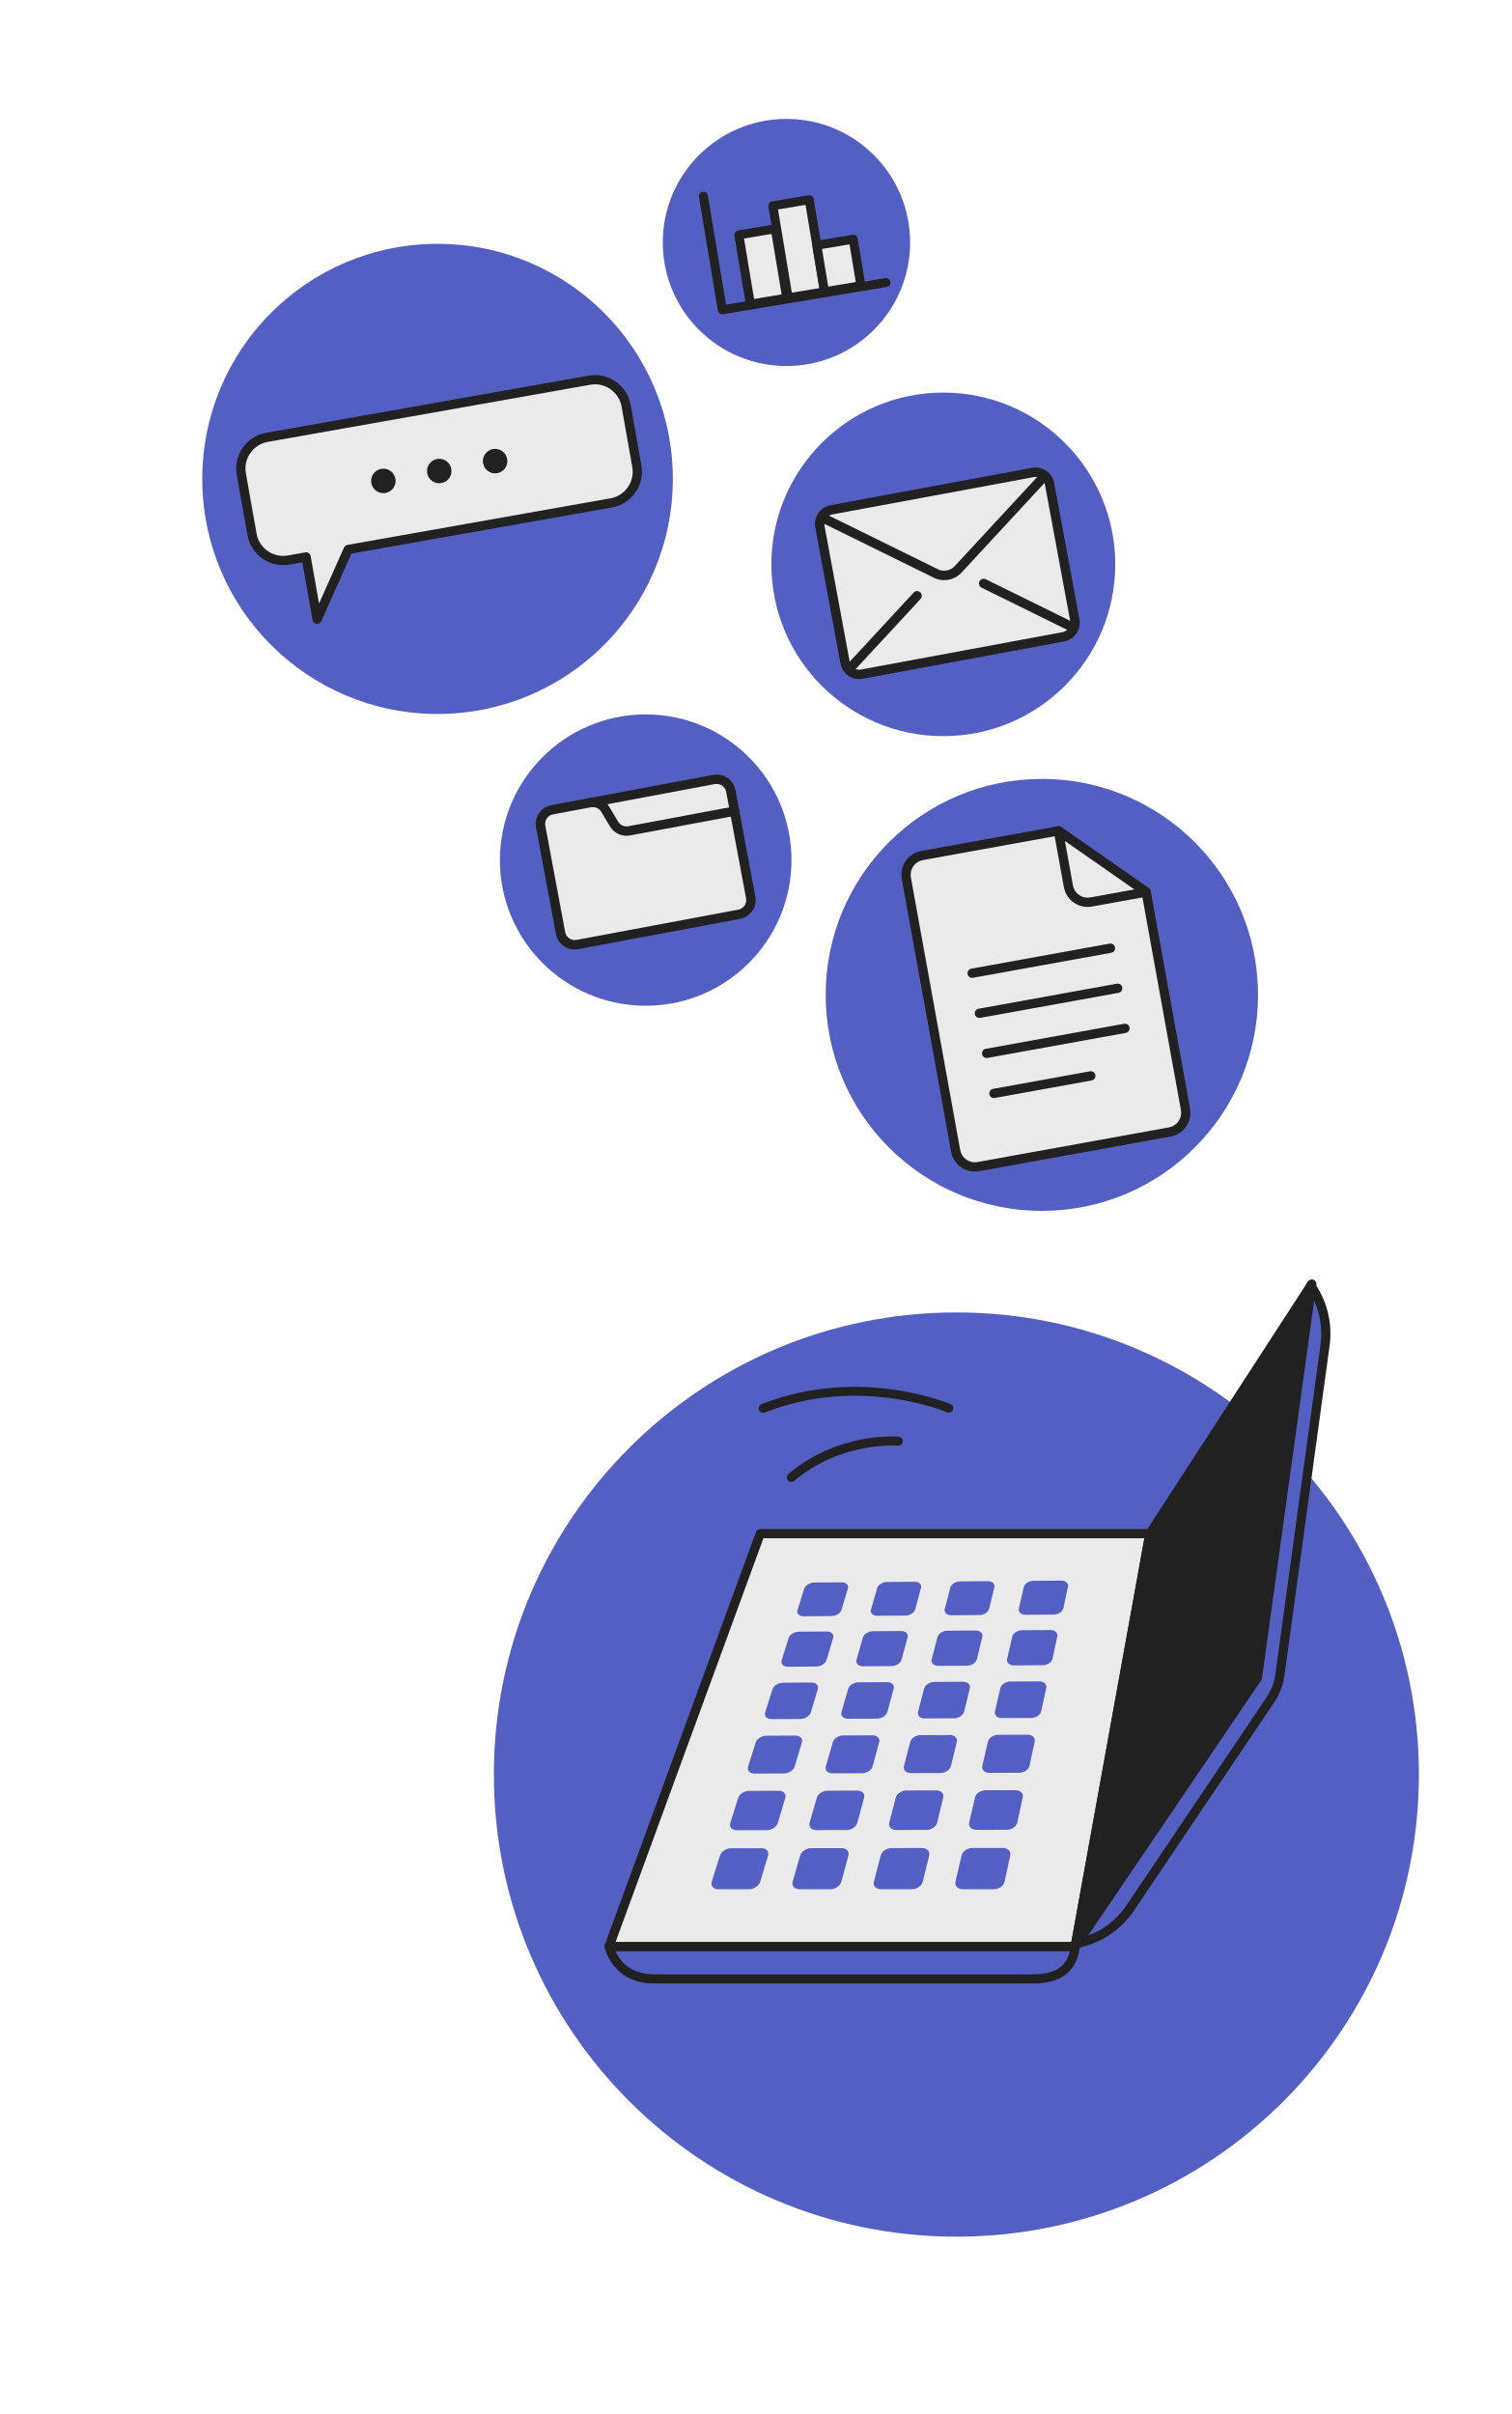
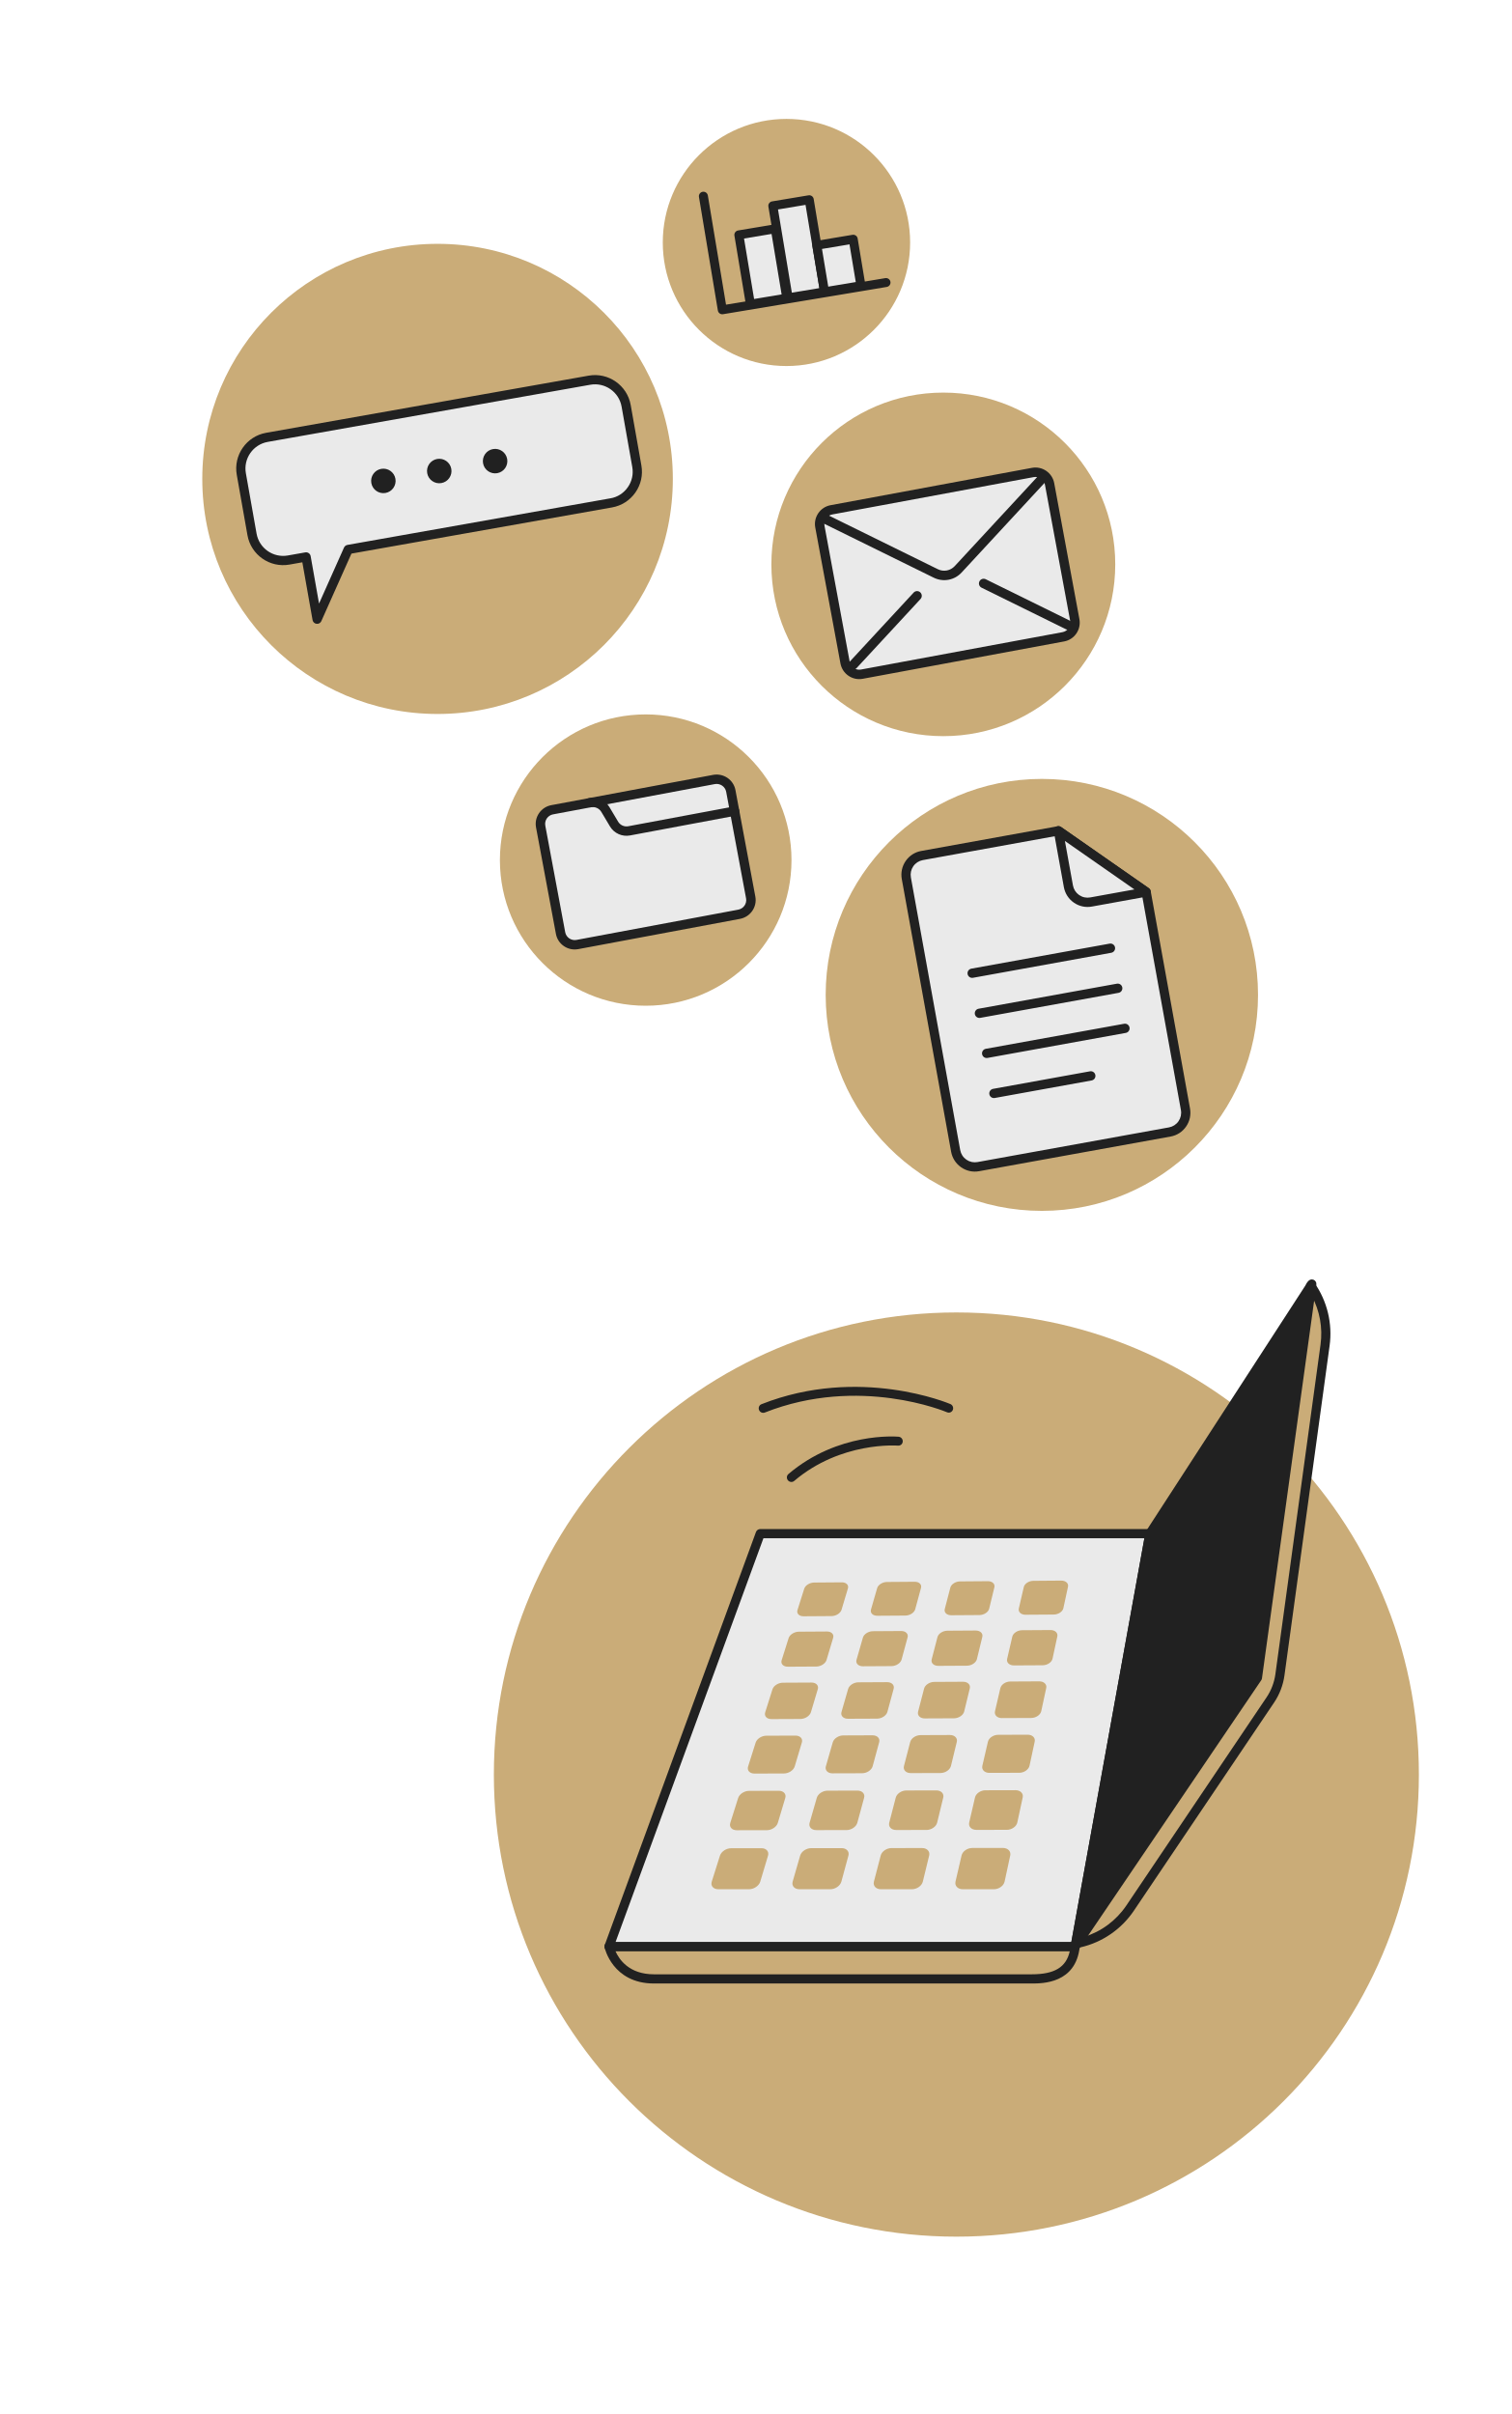
<svg xmlns="http://www.w3.org/2000/svg" width="340" height="543" viewBox="0 0 340 543" fill="none">
-   <path d="M215.143 503.109C272.606 503.109 319.189 456.571 319.189 399.164C319.189 341.757 272.606 295.219 215.143 295.219C157.681 295.219 111.098 341.757 111.098 399.164C111.098 456.571 157.681 503.109 215.143 503.109Z" fill="#545FC4" />
-   <path d="M285.78 382.363L254.239 429.186C251.573 433.144 247.513 435.941 242.876 437.016L242.227 437.167L294.855 289.16C297.577 293.065 298.731 297.858 298.084 302.579L287.926 376.734C287.651 378.752 286.916 380.677 285.78 382.363Z" fill="#545FC4" />
+   <path d="M215.143 503.109C272.606 503.109 319.189 456.571 319.189 399.164C319.189 341.757 272.606 295.219 215.143 295.219C157.681 295.219 111.098 341.757 111.098 399.164C111.098 456.571 157.681 503.109 215.143 503.109Z" fill="#caac78" />
+   <path d="M285.78 382.363L254.239 429.186C251.573 433.144 247.513 435.941 242.876 437.016L242.227 437.167L294.855 289.16C297.577 293.065 298.731 297.858 298.084 302.579L287.926 376.734C287.651 378.752 286.916 380.677 285.78 382.363Z" fill="#caac78" />
  <path d="M242.224 438.201C241.934 438.201 241.653 438.078 241.455 437.855C241.205 437.572 241.129 437.176 241.256 436.82L293.885 288.813C294.014 288.449 294.336 288.189 294.717 288.136C295.106 288.085 295.478 288.252 295.698 288.568C298.578 292.699 299.788 297.726 299.102 302.721L288.946 376.876C288.65 379.038 287.85 381.136 286.633 382.942L255.09 429.765C252.27 433.954 248.013 436.887 243.105 438.024L242.456 438.175C242.38 438.193 242.302 438.201 242.224 438.201ZM295.104 291.532L243.844 435.687C247.733 434.496 251.089 432.016 253.386 428.607L284.928 381.784C285.969 380.239 286.653 378.444 286.907 376.595L297.064 302.44C297.581 298.657 296.888 294.854 295.104 291.532Z" fill="#212121" />
-   <path d="M147.116 445.131H232.076C236.915 445.131 241.217 443.781 241.867 437.842C236.109 437.842 137.012 437.842 137.012 437.842C137.012 437.842 138.513 445.131 147.116 445.131Z" fill="#545FC4" />
+   <path d="M147.116 445.131H232.076C236.915 445.131 241.217 443.781 241.867 437.842C236.109 437.842 137.012 437.842 137.012 437.842C137.012 437.842 138.513 445.131 147.116 445.131Z" fill="#caac78" />
  <path d="M232.076 446.164H147.115C137.783 446.164 136.019 438.132 136.002 438.05C135.939 437.746 136.016 437.429 136.212 437.188C136.406 436.947 136.701 436.807 137.01 436.807H241.866C242.158 436.807 242.437 436.932 242.633 437.151C242.828 437.37 242.921 437.661 242.889 437.954C241.992 446.164 234.529 446.164 232.076 446.164ZM138.444 438.875C139.269 440.756 141.52 444.097 147.115 444.097H232.076C237.222 444.097 239.857 442.52 240.659 438.875H138.444Z" fill="#212121" />
  <path d="M137.008 437.842H241.863L258.668 344.975H171.018L137.008 437.842Z" fill="#EAEAEA" />
  <path d="M241.866 438.876H137.01C136.673 438.876 136.358 438.71 136.165 438.433C135.973 438.156 135.928 437.802 136.044 437.485L170.056 344.618C170.205 344.211 170.591 343.941 171.021 343.941H258.669C258.975 343.941 259.264 344.077 259.46 344.312C259.656 344.548 259.738 344.858 259.682 345.159L242.88 438.026C242.789 438.518 242.363 438.876 241.866 438.876ZM138.485 436.808H241.006L257.436 346.009H171.739L138.485 436.808Z" fill="#212121" />
  <path d="M282.869 377.37L241.867 437.841L258.672 344.974L295.103 288.822L282.869 377.37Z" fill="#212121" />
  <path d="M241.869 438.875C241.739 438.875 241.606 438.85 241.479 438.798C241.028 438.613 240.77 438.137 240.856 437.657L257.66 344.79C257.685 344.654 257.736 344.525 257.81 344.41L294.241 288.258C294.503 287.852 295.015 287.686 295.464 287.854C295.916 288.024 296.19 288.485 296.124 288.964L283.891 377.511C283.869 377.669 283.811 377.819 283.722 377.951L242.721 438.422C242.524 438.713 242.202 438.875 241.869 438.875ZM259.649 345.364L243.75 433.232L281.884 376.988L293.45 293.264L259.649 345.364ZM282.87 377.37H282.881H282.87Z" fill="#212121" />
-   <path d="M218.705 415.683L225.61 415.675C226.721 415.674 227.459 416.428 227.258 417.362L225.995 423.234C225.79 424.187 224.71 424.962 223.584 424.962H216.583C215.458 424.962 214.727 424.188 214.948 423.236L216.308 417.372C216.524 416.438 217.596 415.684 218.705 415.683ZM198.117 417.387L196.595 423.24C196.348 424.19 197.054 424.963 198.174 424.963H205.148C206.269 424.963 207.366 424.19 207.598 423.238L209.023 417.378C209.249 416.446 208.536 415.694 207.43 415.695L200.553 415.702C199.449 415.702 198.358 416.456 198.117 417.387ZM179.998 417.403L178.316 423.243C178.044 424.191 178.725 424.962 179.84 424.962H186.785C187.902 424.962 189.017 424.19 189.274 423.241L190.859 417.393C191.112 416.463 190.422 415.713 189.32 415.714L182.471 415.721C181.374 415.722 180.266 416.473 179.998 417.403ZM161.956 417.417L160.115 423.246C159.816 424.193 160.473 424.962 161.583 424.962H168.499C169.611 424.962 170.743 424.192 171.027 423.244L172.772 417.408C173.05 416.48 172.385 415.73 171.288 415.731L164.467 415.738C163.372 415.741 162.248 416.491 161.956 417.417ZM219.333 404.324L218.028 409.953C217.816 410.867 218.536 411.609 219.638 411.607L226.5 411.597C227.603 411.595 228.658 410.851 228.855 409.935L230.066 404.298C230.259 403.402 229.532 402.679 228.444 402.681L221.675 402.698C220.59 402.702 219.541 403.427 219.333 404.324ZM201.501 404.365L200.04 409.984C199.804 410.896 200.5 411.636 201.597 411.635L208.431 411.625C209.53 411.623 210.602 410.88 210.823 409.967L212.191 404.341C212.408 403.446 211.705 402.726 210.621 402.728L203.88 402.744C202.798 402.746 201.734 403.471 201.501 404.365ZM183.74 404.406L182.126 410.014C181.864 410.925 182.537 411.663 183.629 411.662L190.436 411.652C191.531 411.65 192.62 410.907 192.867 409.997L194.389 404.382C194.631 403.489 193.952 402.77 192.872 402.772L186.157 402.789C185.078 402.791 183.997 403.514 183.74 404.406ZM166.05 404.447L164.283 410.044C163.996 410.953 164.645 411.69 165.733 411.689L172.513 411.679C173.603 411.676 174.708 410.936 174.98 410.027L176.656 404.423C176.923 403.532 176.266 402.813 175.19 402.816L168.502 402.832C167.429 402.835 166.331 403.557 166.05 404.447ZM222.24 391.79L220.985 397.2C220.781 398.078 221.492 398.789 222.571 398.786L229.299 398.766C230.381 398.763 231.412 398.045 231.601 397.167L232.765 391.751C232.951 390.89 232.235 390.196 231.168 390.201L224.53 390.226C223.464 390.231 222.44 390.929 222.24 391.79ZM204.753 391.855L203.35 397.255C203.122 398.131 203.809 398.84 204.885 398.837L211.586 398.818C212.664 398.814 213.711 398.099 213.924 397.222L215.238 391.816C215.447 390.956 214.754 390.265 213.691 390.269L207.079 390.295C206.017 390.299 204.976 390.996 204.753 391.855ZM187.335 391.92L185.784 397.31C185.531 398.184 186.195 398.892 187.267 398.889L193.941 398.869C195.015 398.866 196.077 398.152 196.315 397.276L197.778 391.881C198.01 391.023 197.34 390.333 196.281 390.337L189.695 390.363C188.638 390.367 187.581 391.063 187.335 391.92ZM169.985 391.985L168.286 397.363C168.01 398.237 168.652 398.943 169.719 398.94L176.367 398.92C177.435 398.917 178.515 398.204 178.777 397.33L180.387 391.945C180.643 391.088 179.994 390.399 178.939 390.403L172.379 390.429C171.327 390.434 170.254 391.13 169.985 391.985ZM225.034 379.742L223.827 384.943C223.632 385.787 224.331 386.468 225.39 386.464L231.988 386.435C233.049 386.431 234.057 385.741 234.238 384.895L235.358 379.688C235.536 378.86 234.831 378.194 233.784 378.2L227.274 378.234C226.228 378.241 225.225 378.915 225.034 379.742ZM207.879 379.83L206.53 385.021C206.31 385.864 206.988 386.545 208.043 386.54L214.615 386.511C215.673 386.506 216.696 385.817 216.901 384.974L218.165 379.776C218.365 378.949 217.683 378.284 216.639 378.29L210.153 378.325C209.111 378.331 208.093 379.003 207.879 379.83ZM190.79 379.916L189.299 385.099C189.057 385.94 189.712 386.619 190.763 386.615L197.309 386.587C198.363 386.583 199.401 385.895 199.63 385.053L201.037 379.865C201.26 379.039 200.599 378.376 199.56 378.381L193.098 378.416C192.061 378.42 191.028 379.092 190.79 379.916ZM173.768 380.002L172.134 385.175C171.869 386.015 172.503 386.693 173.549 386.688L180.07 386.66C181.119 386.656 182.174 385.969 182.425 385.129L183.973 379.949C184.219 379.126 183.58 378.463 182.544 378.469L176.107 378.503C175.075 378.51 174.027 379.179 173.768 380.002ZM227.721 368.151L226.56 373.156C226.372 373.968 227.062 374.622 228.1 374.617L234.573 374.581C235.614 374.575 236.6 373.91 236.775 373.097L237.853 368.087C238.024 367.29 237.33 366.65 236.302 366.657L229.913 366.699C228.887 366.705 227.907 367.354 227.721 368.151ZM210.887 368.258L209.588 373.255C209.377 374.065 210.045 374.719 211.08 374.713L217.529 374.677C218.565 374.671 219.567 374.007 219.763 373.196L220.979 368.194C221.173 367.399 220.499 366.761 219.475 366.767L213.109 366.808C212.089 366.815 211.094 367.464 210.887 368.258ZM194.115 368.365L192.679 373.353C192.447 374.162 193.093 374.815 194.125 374.809L200.549 374.773C201.581 374.767 202.597 374.104 202.818 373.294L204.171 368.301C204.386 367.506 203.734 366.869 202.715 366.876L196.373 366.917C195.354 366.924 194.344 367.572 194.115 368.365ZM177.407 368.472L175.836 373.451C175.58 374.258 176.206 374.911 177.234 374.904L183.633 374.868C184.663 374.862 185.693 374.201 185.935 373.392L187.425 368.408C187.662 367.616 187.031 366.979 186.015 366.986L179.697 367.027C178.682 367.034 177.658 367.68 177.407 368.472ZM230.309 356.991L229.191 361.811C229.01 362.592 229.69 363.222 230.71 363.215L237.063 363.17C238.084 363.163 239.05 362.521 239.217 361.739L240.255 356.914C240.42 356.146 239.736 355.532 238.728 355.539L232.454 355.588C231.447 355.598 230.487 356.224 230.309 356.991ZM213.783 357.117L212.532 361.929C212.329 362.709 212.988 363.338 214.004 363.33L220.334 363.287C221.352 363.28 222.331 362.639 222.521 361.858L223.692 357.042C223.879 356.275 223.215 355.662 222.21 355.669L215.961 355.718C214.956 355.726 213.981 356.353 213.783 357.117ZM197.318 357.244L195.935 362.047C195.711 362.826 196.349 363.453 197.361 363.446L203.667 363.403C204.681 363.395 205.675 362.757 205.886 361.976L207.19 357.168C207.398 356.403 206.754 355.79 205.752 355.798L199.526 355.846C198.525 355.854 197.537 356.479 197.318 357.244ZM180.913 357.369L179.398 362.164C179.152 362.943 179.771 363.569 180.779 363.562L187.061 363.518C188.071 363.511 189.08 362.873 189.312 362.094L190.747 357.294C190.976 356.53 190.352 355.918 189.354 355.927L183.151 355.975C182.156 355.982 181.153 356.606 180.913 357.369Z" fill="#545FC4" />
-   <path d="M98.431 160.6C127.663 160.6 151.359 136.927 151.359 107.724C151.359 78.521 127.663 54.848 98.431 54.848C69.2 54.848 45.504 78.521 45.504 107.724C45.504 136.927 69.2 160.6 98.431 160.6Z" fill="#545FC4" />
+   <path d="M218.705 415.683L225.61 415.675C226.721 415.674 227.459 416.428 227.258 417.362L225.995 423.234C225.79 424.187 224.71 424.962 223.584 424.962H216.583C215.458 424.962 214.727 424.188 214.948 423.236L216.308 417.372C216.524 416.438 217.596 415.684 218.705 415.683ZM198.117 417.387L196.595 423.24C196.348 424.19 197.054 424.963 198.174 424.963H205.148C206.269 424.963 207.366 424.19 207.598 423.238L209.023 417.378C209.249 416.446 208.536 415.694 207.43 415.695L200.553 415.702C199.449 415.702 198.358 416.456 198.117 417.387ZM179.998 417.403L178.316 423.243C178.044 424.191 178.725 424.962 179.84 424.962H186.785C187.902 424.962 189.017 424.19 189.274 423.241L190.859 417.393C191.112 416.463 190.422 415.713 189.32 415.714L182.471 415.721C181.374 415.722 180.266 416.473 179.998 417.403ZM161.956 417.417L160.115 423.246C159.816 424.193 160.473 424.962 161.583 424.962H168.499C169.611 424.962 170.743 424.192 171.027 423.244L172.772 417.408C173.05 416.48 172.385 415.73 171.288 415.731L164.467 415.738C163.372 415.741 162.248 416.491 161.956 417.417ZM219.333 404.324L218.028 409.953C217.816 410.867 218.536 411.609 219.638 411.607L226.5 411.597C227.603 411.595 228.658 410.851 228.855 409.935L230.066 404.298C230.259 403.402 229.532 402.679 228.444 402.681L221.675 402.698C220.59 402.702 219.541 403.427 219.333 404.324ZM201.501 404.365L200.04 409.984C199.804 410.896 200.5 411.636 201.597 411.635L208.431 411.625C209.53 411.623 210.602 410.88 210.823 409.967L212.191 404.341C212.408 403.446 211.705 402.726 210.621 402.728L203.88 402.744C202.798 402.746 201.734 403.471 201.501 404.365ZM183.74 404.406L182.126 410.014C181.864 410.925 182.537 411.663 183.629 411.662L190.436 411.652C191.531 411.65 192.62 410.907 192.867 409.997L194.389 404.382C194.631 403.489 193.952 402.77 192.872 402.772L186.157 402.789C185.078 402.791 183.997 403.514 183.74 404.406ZM166.05 404.447L164.283 410.044C163.996 410.953 164.645 411.69 165.733 411.689L172.513 411.679C173.603 411.676 174.708 410.936 174.98 410.027L176.656 404.423C176.923 403.532 176.266 402.813 175.19 402.816L168.502 402.832C167.429 402.835 166.331 403.557 166.05 404.447ZM222.24 391.79L220.985 397.2C220.781 398.078 221.492 398.789 222.571 398.786L229.299 398.766C230.381 398.763 231.412 398.045 231.601 397.167L232.765 391.751C232.951 390.89 232.235 390.196 231.168 390.201L224.53 390.226C223.464 390.231 222.44 390.929 222.24 391.79ZM204.753 391.855L203.35 397.255C203.122 398.131 203.809 398.84 204.885 398.837L211.586 398.818C212.664 398.814 213.711 398.099 213.924 397.222L215.238 391.816C215.447 390.956 214.754 390.265 213.691 390.269L207.079 390.295C206.017 390.299 204.976 390.996 204.753 391.855ZM187.335 391.92L185.784 397.31C185.531 398.184 186.195 398.892 187.267 398.889L193.941 398.869C195.015 398.866 196.077 398.152 196.315 397.276L197.778 391.881C198.01 391.023 197.34 390.333 196.281 390.337L189.695 390.363C188.638 390.367 187.581 391.063 187.335 391.92ZM169.985 391.985L168.286 397.363C168.01 398.237 168.652 398.943 169.719 398.94L176.367 398.92C177.435 398.917 178.515 398.204 178.777 397.33L180.387 391.945C180.643 391.088 179.994 390.399 178.939 390.403L172.379 390.429C171.327 390.434 170.254 391.13 169.985 391.985ZM225.034 379.742L223.827 384.943C223.632 385.787 224.331 386.468 225.39 386.464L231.988 386.435C233.049 386.431 234.057 385.741 234.238 384.895L235.358 379.688C235.536 378.86 234.831 378.194 233.784 378.2L227.274 378.234C226.228 378.241 225.225 378.915 225.034 379.742ZM207.879 379.83L206.53 385.021C206.31 385.864 206.988 386.545 208.043 386.54L214.615 386.511C215.673 386.506 216.696 385.817 216.901 384.974L218.165 379.776C218.365 378.949 217.683 378.284 216.639 378.29L210.153 378.325C209.111 378.331 208.093 379.003 207.879 379.83ZM190.79 379.916L189.299 385.099C189.057 385.94 189.712 386.619 190.763 386.615L197.309 386.587C198.363 386.583 199.401 385.895 199.63 385.053L201.037 379.865C201.26 379.039 200.599 378.376 199.56 378.381L193.098 378.416C192.061 378.42 191.028 379.092 190.79 379.916ZM173.768 380.002L172.134 385.175C171.869 386.015 172.503 386.693 173.549 386.688L180.07 386.66C181.119 386.656 182.174 385.969 182.425 385.129L183.973 379.949C184.219 379.126 183.58 378.463 182.544 378.469L176.107 378.503C175.075 378.51 174.027 379.179 173.768 380.002ZM227.721 368.151L226.56 373.156C226.372 373.968 227.062 374.622 228.1 374.617L234.573 374.581C235.614 374.575 236.6 373.91 236.775 373.097L237.853 368.087C238.024 367.29 237.33 366.65 236.302 366.657L229.913 366.699C228.887 366.705 227.907 367.354 227.721 368.151ZM210.887 368.258L209.588 373.255C209.377 374.065 210.045 374.719 211.08 374.713L217.529 374.677C218.565 374.671 219.567 374.007 219.763 373.196L220.979 368.194C221.173 367.399 220.499 366.761 219.475 366.767L213.109 366.808C212.089 366.815 211.094 367.464 210.887 368.258ZM194.115 368.365L192.679 373.353C192.447 374.162 193.093 374.815 194.125 374.809L200.549 374.773C201.581 374.767 202.597 374.104 202.818 373.294L204.171 368.301C204.386 367.506 203.734 366.869 202.715 366.876L196.373 366.917C195.354 366.924 194.344 367.572 194.115 368.365ZM177.407 368.472L175.836 373.451C175.58 374.258 176.206 374.911 177.234 374.904L183.633 374.868C184.663 374.862 185.693 374.201 185.935 373.392L187.425 368.408C187.662 367.616 187.031 366.979 186.015 366.986L179.697 367.027C178.682 367.034 177.658 367.68 177.407 368.472ZM230.309 356.991L229.191 361.811C229.01 362.592 229.69 363.222 230.71 363.215L237.063 363.17C238.084 363.163 239.05 362.521 239.217 361.739L240.255 356.914C240.42 356.146 239.736 355.532 238.728 355.539L232.454 355.588C231.447 355.598 230.487 356.224 230.309 356.991ZM213.783 357.117L212.532 361.929C212.329 362.709 212.988 363.338 214.004 363.33L220.334 363.287C221.352 363.28 222.331 362.639 222.521 361.858L223.692 357.042C223.879 356.275 223.215 355.662 222.21 355.669L215.961 355.718C214.956 355.726 213.981 356.353 213.783 357.117ZM197.318 357.244L195.935 362.047C195.711 362.826 196.349 363.453 197.361 363.446L203.667 363.403C204.681 363.395 205.675 362.757 205.886 361.976L207.19 357.168C207.398 356.403 206.754 355.79 205.752 355.798L199.526 355.846C198.525 355.854 197.537 356.479 197.318 357.244ZM180.913 357.369L179.398 362.164C179.152 362.943 179.771 363.569 180.779 363.562L187.061 363.518C188.071 363.511 189.08 362.873 189.312 362.094L190.747 357.294C190.976 356.53 190.352 355.918 189.354 355.927L183.151 355.975C182.156 355.982 181.153 356.606 180.913 357.369Z" fill="#caac78" />
+   <path d="M98.431 160.6C127.663 160.6 151.359 136.927 151.359 107.724C151.359 78.521 127.663 54.848 98.431 54.848C69.2 54.848 45.504 78.521 45.504 107.724C45.504 136.927 69.2 160.6 98.431 160.6Z" fill="#caac78" />
  <path d="M213.961 317.607C213.696 317.773 213.356 317.81 213.043 317.673C212.848 317.589 193.313 309.328 172.052 317.732C171.542 317.934 170.961 317.678 170.752 317.161C170.544 316.644 170.785 316.056 171.296 315.859C193.338 307.144 213.6 315.741 213.802 315.828C214.31 316.049 214.552 316.641 214.343 317.151C214.262 317.347 214.127 317.503 213.961 317.607Z" fill="#212121" />
  <path d="M202.621 325.034C202.447 325.143 202.237 325.198 202.016 325.178C201.888 325.168 189.185 324.176 178.661 333.117C178.248 333.47 177.615 333.411 177.255 332.984C176.896 332.557 176.944 331.923 177.362 331.568C188.526 322.081 201.604 323.126 202.155 323.175C202.703 323.224 203.117 323.711 203.078 324.264C203.056 324.596 202.877 324.874 202.621 325.034Z" fill="#212121" />
  <path d="M132.615 85.521L60.054 98.376C56.187 99.062 53.606 102.753 54.291 106.621L56.695 120.209C57.38 124.077 61.071 126.657 64.938 125.972L68.861 125.278L71.341 139.286L78.338 123.599L137.5 113.118C141.368 112.432 143.949 108.742 143.265 104.873L140.86 91.285C140.174 87.416 136.483 84.835 132.615 85.521Z" fill="#EAEAEA" />
  <path d="M71.519 140.309C71.419 140.327 71.314 140.33 71.209 140.318C70.755 140.262 70.391 139.917 70.312 139.467L68.014 126.483L65.116 126.997C60.69 127.781 56.451 124.817 55.667 120.39L53.262 106.803C52.481 102.382 55.436 98.148 59.852 97.355C59.858 97.354 59.863 97.353 59.87 97.352L132.431 84.496C136.857 83.713 141.096 86.676 141.88 91.103L144.284 104.691C144.664 106.834 144.186 108.999 142.937 110.784C141.694 112.563 139.832 113.755 137.695 114.138C137.689 114.139 137.683 114.14 137.677 114.141L79.058 124.526L72.287 139.71C72.142 140.03 71.852 140.249 71.519 140.309ZM60.219 99.403C56.93 99.993 54.728 103.146 55.31 106.44L57.716 120.027C58.299 123.324 61.456 125.532 64.754 124.948L68.676 124.253C68.948 124.204 69.228 124.266 69.454 124.424C69.68 124.582 69.834 124.823 69.882 125.095L71.77 135.761L77.384 123.174C77.525 122.859 77.812 122.634 78.15 122.574C78.151 122.573 78.151 122.573 78.153 122.573L137.315 112.092C138.899 111.842 140.303 110.921 141.234 109.591C142.164 108.261 142.52 106.65 142.236 105.052L139.832 91.464C139.248 88.167 136.092 85.959 132.795 86.543L60.232 99.4C60.228 99.401 60.224 99.402 60.219 99.403Z" fill="#212121" />
  <path d="M86.729 110.885C88.225 110.617 89.221 109.186 88.953 107.689C88.684 106.192 87.254 105.196 85.757 105.465C84.26 105.733 83.264 107.165 83.533 108.661C83.801 110.158 85.232 111.154 86.729 110.885Z" fill="#212121" />
  <path d="M99.299 108.66C100.796 108.392 101.792 106.961 101.523 105.464C101.255 103.967 99.824 102.972 98.327 103.24C96.831 103.509 95.835 104.94 96.103 106.437C96.371 107.933 97.802 108.929 99.299 108.66Z" fill="#212121" />
  <path d="M111.865 106.434C113.362 106.165 114.358 104.734 114.09 103.237C113.821 101.741 112.39 100.745 110.894 101.014C109.397 101.282 108.401 102.713 108.669 104.21C108.938 105.707 110.369 106.702 111.865 106.434Z" fill="#212121" />
-   <path d="M212.205 165.589C233.566 165.589 250.883 148.29 250.883 126.949C250.883 105.609 233.566 88.309 212.205 88.309C190.844 88.309 173.527 105.609 173.527 126.949C173.527 148.29 190.844 165.589 212.205 165.589Z" fill="#545FC4" />
+   <path d="M212.205 165.589C233.566 165.589 250.883 148.29 250.883 126.949C250.883 105.609 233.566 88.309 212.205 88.309C190.844 88.309 173.527 105.609 173.527 126.949C173.527 148.29 190.844 165.589 212.205 165.589Z" fill="#caac78" />
  <path d="M239.19 143.244L193.879 151.647C192.121 151.973 190.431 150.808 190.104 149.046L184.438 118.463C184.112 116.701 185.272 115.007 187.03 114.682L232.342 106.278C234.099 105.952 235.79 107.117 236.116 108.879L241.782 139.462C242.109 141.224 240.948 142.918 239.19 143.244Z" fill="#EAEAEA" />
  <path d="M239.395 144.283C239.39 144.284 239.387 144.284 239.384 144.285L194.072 152.687C191.744 153.119 189.498 151.57 189.066 149.237L183.399 118.653C182.968 116.323 184.505 114.076 186.827 113.64C186.83 113.64 186.833 113.639 186.836 113.639L232.148 105.236C233.275 105.027 234.416 105.271 235.363 105.922C236.309 106.574 236.945 107.555 237.154 108.685L242.822 139.268C243.03 140.398 242.788 141.543 242.14 142.49C241.492 143.436 240.518 144.072 239.395 144.283ZM187.217 115.723C186.038 115.944 185.258 117.085 185.477 118.268L191.144 148.853C191.25 149.426 191.573 149.925 192.053 150.255C192.534 150.586 193.113 150.71 193.686 150.604L238.998 142.202C239 142.201 239.002 142.201 239.003 142.201C239.574 142.094 240.068 141.771 240.398 141.291C240.728 140.81 240.85 140.229 240.743 139.655L235.077 109.071C234.97 108.497 234.647 107.998 234.166 107.668C233.686 107.337 233.107 107.214 232.535 107.32L187.223 115.722C187.22 115.722 187.218 115.722 187.217 115.723Z" fill="#212121" />
  <path d="M213.391 130.406C212.287 130.613 211.116 130.468 210.043 129.939L185.378 117.799C184.854 117.54 184.637 116.905 184.895 116.381C185.152 115.856 185.783 115.64 186.308 115.897L210.973 128.037C212.27 128.675 213.796 128.391 214.777 127.332L233.453 107.156C233.849 106.728 234.518 106.703 234.946 107.1C235.374 107.498 235.399 108.168 235.002 108.597L216.327 128.774C215.521 129.646 214.488 130.2 213.391 130.406Z" fill="#212121" />
  <path d="M192.104 150.615C191.785 150.674 191.445 150.587 191.189 150.35C190.76 149.952 190.736 149.282 191.132 148.853L205.529 133.298C205.925 132.869 206.593 132.846 207.021 133.242C207.45 133.64 207.474 134.31 207.078 134.739L192.682 150.295C192.522 150.467 192.319 150.574 192.104 150.615Z" fill="#212121" />
  <path d="M240.485 141.644C240.269 141.685 240.039 141.658 239.826 141.554L220.811 132.193C220.288 131.935 220.071 131.3 220.328 130.775C220.586 130.25 221.217 130.035 221.741 130.291L240.757 139.651C241.28 139.91 241.497 140.545 241.24 141.069C241.088 141.381 240.802 141.585 240.485 141.644Z" fill="#212121" />
-   <path d="M234.372 272.371C261.23 272.371 283.002 250.62 283.002 223.788C283.002 196.956 261.23 175.205 234.372 175.205C207.515 175.205 185.742 196.956 185.742 223.788C185.742 250.62 207.515 272.371 234.372 272.371Z" fill="#545FC4" />
-   <path d="M145.254 226.228C163.367 226.228 178.051 211.558 178.051 193.463C178.051 175.367 163.367 160.697 145.254 160.697C127.141 160.697 112.457 175.367 112.457 193.463C112.457 211.558 127.141 226.228 145.254 226.228Z" fill="#545FC4" />
-   <path d="M176.919 82.336C192.284 82.336 204.74 69.892 204.74 54.542C204.74 39.192 192.284 26.748 176.919 26.748C161.554 26.748 149.098 39.192 149.098 54.542C149.098 69.892 161.554 82.336 176.919 82.336Z" fill="#545FC4" />
+   <path d="M234.372 272.371C261.23 272.371 283.002 250.62 283.002 223.788C283.002 196.956 261.23 175.205 234.372 175.205C207.515 175.205 185.742 196.956 185.742 223.788C185.742 250.62 207.515 272.371 234.372 272.371Z" fill="#caac78" />
+   <path d="M145.254 226.228C163.367 226.228 178.051 211.558 178.051 193.463C178.051 175.367 163.367 160.697 145.254 160.697C127.141 160.697 112.457 175.367 112.457 193.463C112.457 211.558 127.141 226.228 145.254 226.228Z" fill="#caac78" />
+   <path d="M176.919 82.336C192.284 82.336 204.74 69.892 204.74 54.542C204.74 39.192 192.284 26.748 176.919 26.748C161.554 26.748 149.098 39.192 149.098 54.542C149.098 69.892 161.554 82.336 176.919 82.336Z" fill="#caac78" />
  <path d="M166.275 205.649L129.892 212.456C128.128 212.787 126.431 211.633 126.104 209.88L121.626 185.913C121.297 184.161 122.463 182.471 124.228 182.141L160.61 175.334C162.375 175.005 164.072 176.158 164.399 177.911L168.877 201.878C169.205 203.63 168.04 205.319 166.275 205.649Z" fill="#EAEAEA" />
  <path d="M166.477 206.685C166.474 206.686 166.471 206.686 166.468 206.687L130.086 213.494C128.954 213.706 127.809 213.467 126.858 212.822C125.909 212.176 125.27 211.202 125.06 210.077L120.583 186.111C120.373 184.986 120.617 183.847 121.267 182.902C121.917 181.959 122.895 181.323 124.023 181.109C124.028 181.109 124.031 181.108 124.034 181.108L160.417 174.3C162.753 173.863 165.008 175.396 165.443 177.717L169.921 201.684C170.354 204.002 168.81 206.243 166.477 206.685ZM124.416 183.18C123.233 183.405 122.449 184.543 122.669 185.72L127.146 209.687C127.253 210.258 127.577 210.753 128.06 211.08C128.542 211.408 129.123 211.529 129.698 211.421L166.081 204.614C166.083 204.613 166.085 204.613 166.086 204.613C167.271 204.388 168.055 203.249 167.834 202.073L163.357 178.106C163.136 176.927 161.991 176.148 160.804 176.371L124.422 183.18C124.419 183.18 124.417 183.18 124.416 183.18Z" fill="#212121" />
  <path d="M165.445 183.488C165.444 183.489 165.444 183.489 165.443 183.489L141.724 187.926C139.953 188.257 138.146 187.446 137.228 185.908L135.271 182.625C134.795 181.829 133.861 181.41 132.944 181.581C132.367 181.689 131.814 181.312 131.707 180.74C131.6 180.17 131.98 179.618 132.554 179.51C132.555 179.509 132.556 179.509 132.556 179.509C134.346 179.175 136.17 179.993 137.097 181.548L139.053 184.83C139.52 185.611 140.436 186.022 141.336 185.854L165.056 181.417C165.632 181.309 166.185 181.686 166.292 182.257C166.4 182.829 166.02 183.38 165.445 183.488Z" fill="#212121" />
  <path d="M238.115 186.886L207.412 192.445C205.033 192.876 203.455 195.164 203.888 197.555L214.98 258.874C215.413 261.265 217.692 262.854 220.071 262.423L263.15 254.623C265.529 254.192 267.107 251.904 266.674 249.513L257.832 200.633L238.115 186.886Z" fill="#EAEAEA" />
  <path d="M263.35 255.647C263.346 255.648 263.342 255.649 263.337 255.649L220.258 263.449C218.834 263.707 217.396 263.392 216.205 262.562C215.015 261.732 214.218 260.488 213.959 259.057L202.865 197.738C202.606 196.307 202.917 194.861 203.741 193.667C204.562 192.477 205.794 191.678 207.213 191.418C207.217 191.417 207.221 191.417 207.226 191.416L237.929 185.857C238.2 185.808 238.479 185.869 238.706 186.027L258.424 199.775C258.651 199.933 258.805 200.174 258.855 200.448L267.699 249.327C267.958 250.758 267.647 252.204 266.824 253.398C266.001 254.589 264.769 255.387 263.35 255.647ZM207.59 193.473C206.716 193.633 205.956 194.125 205.45 194.859C204.942 195.594 204.751 196.486 204.91 197.368L216.004 258.687C216.164 259.569 216.656 260.337 217.389 260.847C218.122 261.358 219.01 261.552 219.888 261.393L262.966 253.594C262.968 253.594 262.971 253.593 262.973 253.593C263.847 253.432 264.608 252.94 265.114 252.206C265.622 251.471 265.814 250.579 265.654 249.697L256.887 201.244L237.876 187.989L207.598 193.471C207.595 193.472 207.593 193.472 207.59 193.473Z" fill="#212121" />
  <path d="M250 214.31C250 214.31 249.998 214.31 249.997 214.311L218.877 219.943C218.313 220.046 217.771 219.668 217.668 219.101C217.566 218.535 217.939 217.992 218.503 217.889C218.503 217.889 218.504 217.889 218.505 217.888L249.625 212.256C250.189 212.153 250.731 212.531 250.834 213.098C250.936 213.664 250.564 214.207 250 214.31Z" fill="#212121" />
  <path d="M251.632 223.324C251.632 223.324 251.631 223.324 251.63 223.324L220.51 228.957C219.945 229.059 219.404 228.682 219.301 228.115C219.198 227.549 219.572 227.006 220.135 226.902C220.135 226.902 220.136 226.902 220.137 226.902L251.258 221.269C251.822 221.167 252.364 221.544 252.466 222.112C252.568 222.678 252.195 223.221 251.632 223.324Z" fill="#212121" />
  <path d="M253.261 232.338C253.261 232.338 253.26 232.338 253.259 232.338L222.139 237.971C221.574 238.073 221.033 237.696 220.93 237.128C220.827 236.562 221.201 236.019 221.764 235.916C221.764 235.916 221.765 235.916 221.766 235.916L252.887 230.283C253.451 230.181 253.992 230.558 254.095 231.125C254.198 231.691 253.825 232.234 253.261 232.338Z" fill="#212121" />
  <path d="M245.575 243.033C245.575 243.033 245.574 243.034 245.573 243.034L223.771 246.98C223.207 247.083 222.666 246.705 222.563 246.138C222.46 245.572 222.834 245.029 223.397 244.926C223.397 244.926 223.398 244.926 223.399 244.926L245.201 240.979C245.765 240.876 246.307 241.254 246.409 241.821C246.512 242.388 246.138 242.93 245.575 243.033Z" fill="#212121" />
  <path d="M238.086 186.868L240.343 199.345C240.776 201.737 243.055 203.325 245.435 202.894L257.85 200.646L238.086 186.868Z" fill="#EAEAEA" />
  <path d="M258.038 201.674C258.037 201.674 258.037 201.674 258.036 201.674L245.62 203.922C244.197 204.18 242.758 203.865 241.567 203.036C240.377 202.206 239.579 200.961 239.32 199.53L237.063 187.053C236.988 186.637 237.169 186.217 237.522 185.989C237.876 185.761 238.331 185.77 238.676 186.01L258.439 199.79C258.786 200.031 258.953 200.457 258.863 200.869C258.777 201.281 258.451 201.598 258.038 201.674ZM239.557 189.163L241.366 199.16C241.526 200.042 242.018 200.809 242.751 201.321C243.484 201.832 244.371 202.026 245.249 201.867L255.196 200.066L239.557 189.163Z" fill="#212121" />
  <path d="M199.48 64.545C199.479 64.545 199.477 64.545 199.476 64.545L162.654 70.677C162.389 70.721 162.116 70.659 161.899 70.505C161.681 70.35 161.534 70.116 161.49 69.852L157.235 44.298C157.144 43.753 157.515 43.235 158.066 43.141C158.067 43.141 158.069 43.141 158.07 43.141C158.621 43.049 159.143 43.418 159.234 43.965L163.324 68.529L199.146 62.563C199.698 62.471 200.22 62.841 200.311 63.388C200.403 63.934 200.031 64.451 199.48 64.545Z" fill="#212121" />
  <path d="M174.401 51.465L166.211 52.83L168.804 68.413L176.994 67.048L174.401 51.465Z" fill="#EAEAEA" />
  <path d="M177.164 68.038C177.163 68.038 177.161 68.038 177.16 68.038L168.97 69.403C168.418 69.496 167.896 69.126 167.805 68.579L165.212 52.996C165.121 52.45 165.493 51.933 166.043 51.839C166.044 51.839 166.046 51.838 166.047 51.838L174.237 50.473C174.502 50.429 174.774 50.491 174.993 50.645C175.211 50.8 175.358 51.034 175.402 51.297L177.995 66.881C178.038 67.144 177.975 67.413 177.818 67.631C177.663 67.847 177.427 67.993 177.164 68.038ZM169.64 67.255L175.83 66.223L173.567 52.621L167.376 53.653L169.64 67.255Z" fill="#212121" />
  <path d="M182.042 44.926L173.852 46.291L177.297 66.998L185.487 65.633L182.042 44.926Z" fill="#EAEAEA" />
  <path d="M185.657 66.622C185.656 66.622 185.654 66.622 185.653 66.623L177.463 67.987C177.198 68.032 176.925 67.97 176.708 67.816C176.489 67.661 176.342 67.427 176.299 67.164L172.853 46.457C172.762 45.911 173.134 45.394 173.685 45.3C173.686 45.3 173.687 45.3 173.689 45.3L181.879 43.935C182.144 43.891 182.415 43.952 182.634 44.107C182.852 44.261 182.999 44.496 183.043 44.758L186.488 65.466C186.58 66.011 186.208 66.528 185.657 66.622ZM178.133 65.839L184.324 64.807L181.209 46.082L175.019 47.114L178.133 65.839Z" fill="#212121" />
  <path d="M191.936 53.809L183.746 55.174L185.486 65.633L193.676 64.269L191.936 53.809Z" fill="#EAEAEA" />
  <path d="M193.846 65.259C193.845 65.26 193.843 65.26 193.842 65.26L185.652 66.625C185.1 66.717 184.579 66.347 184.488 65.8L182.747 55.341C182.656 54.795 183.028 54.278 183.578 54.184C183.579 54.184 183.581 54.184 183.582 54.184L191.772 52.819C192.037 52.774 192.308 52.836 192.527 52.99C192.745 53.145 192.892 53.38 192.936 53.642L194.677 64.103C194.721 64.365 194.658 64.635 194.5 64.852C194.344 65.067 194.11 65.214 193.846 65.259ZM186.321 64.476L192.512 63.444L191.1 54.965L184.91 55.997L186.321 64.476Z" fill="#212121" />
</svg>
